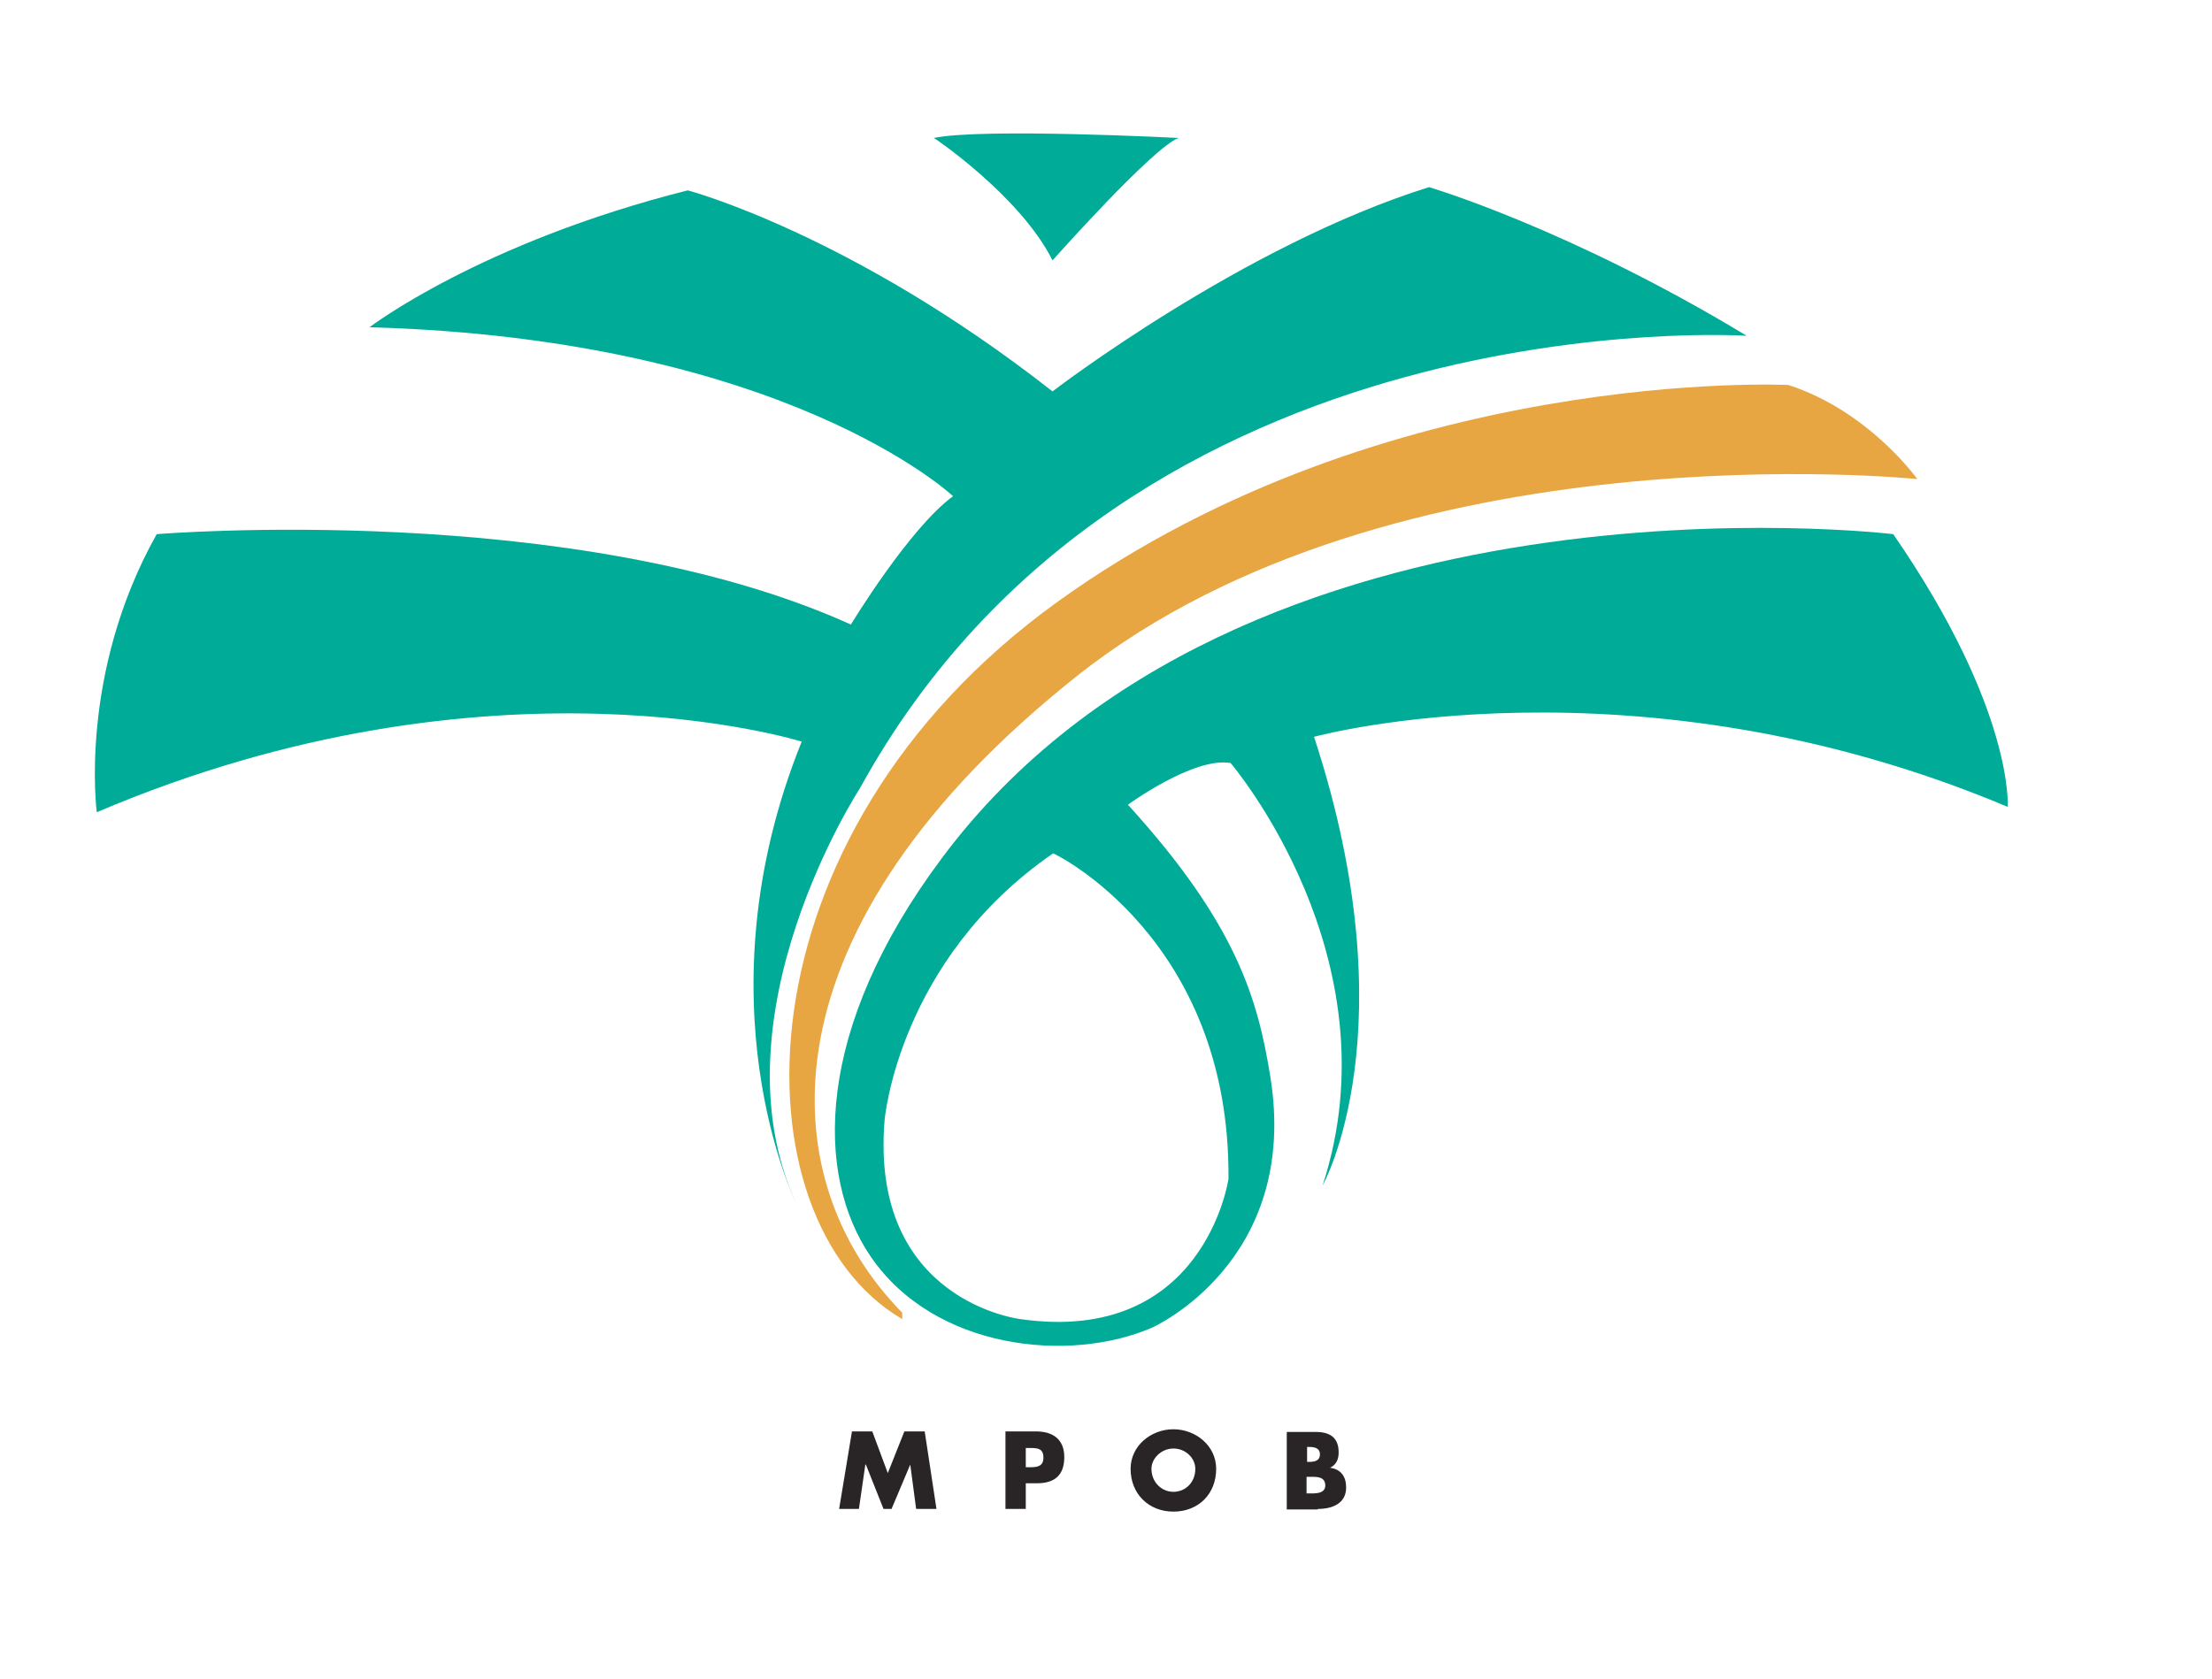
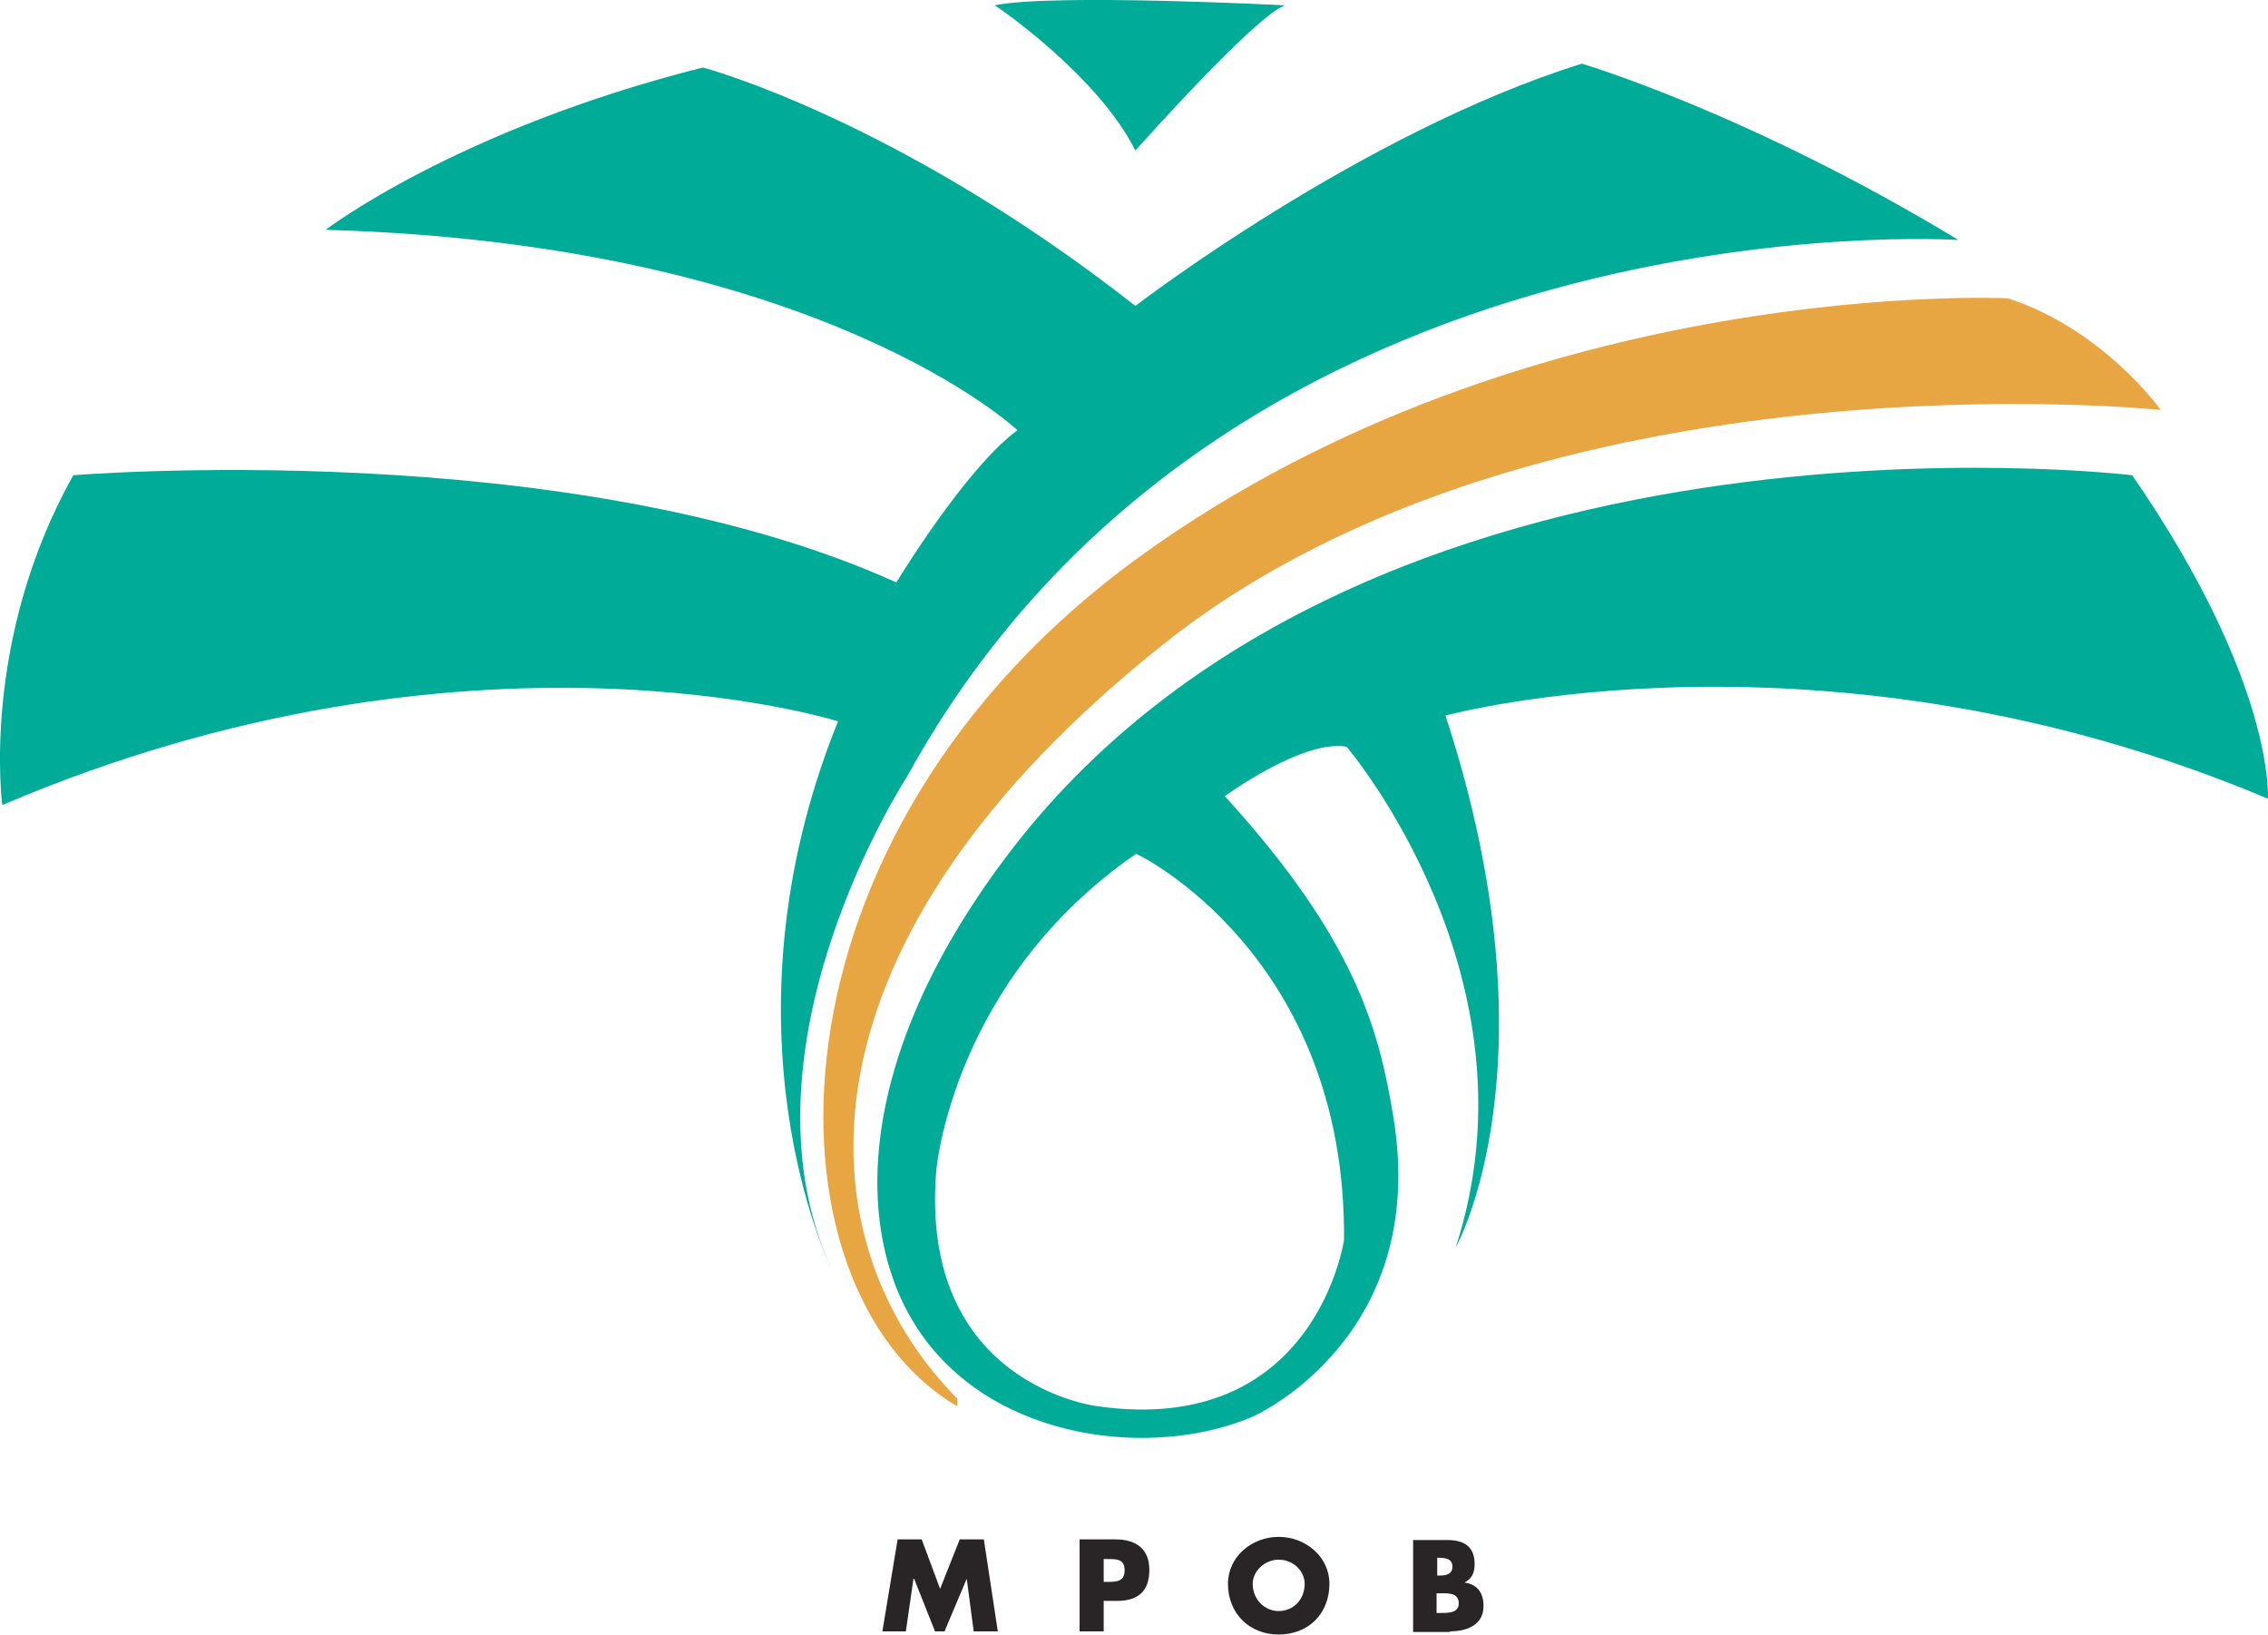
- <svg xmlns="http://www.w3.org/2000/svg" version="1.1" id="Layer_1" x="0" y="0" viewBox="0 0 413.6 313.9" style="enable-background:new 0 0 413.6 313.9" xml:space="preserve">
-   <style>.st1{fill:#00ac98}.st2{fill:#292526}</style>
-   <path d="M168.7 246.7c-31.5-18.4-32.3-90 29.1-134.2C259.2 68.3 334.4 72 334.4 72c15.1 4.9 24.1 17.6 24.1 17.6s-97.8-10.2-157.1 36.8c-59.3 47.1-57.7 93.7-32.7 119.1v1.2" style="fill:#e8a642" />
-   <path class="st1" d="M160.8 147.4c50.7-92.2 165.8-84.6 165.8-84.6C293.4 42.7 267.2 35 267.2 35c-34.9 10.9-70.4 38.2-70.4 38.2-37.6-29.5-68.2-37.6-68.2-37.6-38.9 9.8-59.5 25.6-59.5 25.6 78 2.2 109.1 31.6 109.1 31.6-8.2 6-19.1 24-19.1 24C107.4 93.4 29.3 99.9 29.3 99.9c-14.7 26.2-11.2 52-11.2 52 73.9-31.5 131.8-13.2 131.8-13.2-19.6 48.6-1.1 86.2-1.1 86.2-15.8-34.9 12-77.5 12-77.5" />
-   <path class="st1" d="M196.8 48.7s18.9-21.3 23.6-22.9c0 0-36.7-1.9-45.8 0 0-.1 16.2 10.9 22.2 22.9M229.7 220.5s-4.5 31.1-38.9 26.2c0 0-28.2-3.3-25.4-37.2 0 0 2.5-29.9 31.5-49.9.1-.1 33.2 15.9 32.8 60.9M354 99.9s-121.7-14.8-177.9 60.6c-23.9 32-23.7 59.3-13.3 74.5 11.9 17.4 37.1 20 52.6 13.3 0 0 27.8-12.3 22.1-47.1-2.3-14.1-6.1-28.2-26.6-50.7 0 0 12.3-9 19.2-7.8 0 0 31.1 36.4 17.2 79 0 0 16.4-29-1.6-83.9 0 0 59.7-16.4 129.7 13.1 0 .1 1.3-18.1-21.4-51z" />
-   <path class="st2" d="M159.3 267.7h3.8l2.9 7.8 3.1-7.8h3.8l2.2 14.5h-3.8l-1.1-8.3-3.5 8.3h-1.5l-3.3-8.3h-.1l-1.2 8.3h-3.7l2.4-14.5M188 282.2h3.8v-4.8h2.1c3.3 0 5.1-1.5 5.1-4.9 0-3.3-2.1-4.8-5.3-4.8H188v14.5m3.8-11.4h.6c1.5 0 2.7 0 2.7 1.8s-1.4 1.8-2.7 1.8h-.6v-3.6zM219.4 267.3c-4.2 0-8 3.1-8 7.4 0 4.7 3.4 8 8 8 4.7 0 8-3.3 8-8 0-4.3-3.8-7.4-8-7.4m0 3.6c2.3 0 4.1 1.8 4.1 3.8 0 2.5-1.8 4.3-4.1 4.3-2.2 0-4.1-1.8-4.1-4.3 0-2 1.9-3.8 4.1-3.8zM244.3 270.6h.3c1 0 2.2.1 2.2 1.4 0 1.2-1 1.4-2 1.4h-.4v-2.8m2 11.6c2.7 0 5.3-1 5.3-4 0-2-.9-3.4-3-3.7 1.2-.6 1.6-1.6 1.6-2.9 0-2.8-1.7-3.8-4.3-3.8h-5.4v14.5h5.8zm-2.1-6h.4c1.2 0 3.1-.2 3.1 1.6 0 1.6-1.9 1.5-3 1.5h-.5v-3.1z" />
+ <svg xmlns="http://www.w3.org/2000/svg" viewBox="17.74 24.96 357.68 257.74">
+   <path d="M168.7 246.7c-31.5-18.4-32.3-90 29.1-134.2S334.4 72 334.4 72c15.1 4.9 24.1 17.6 24.1 17.6s-97.8-10.2-157.1 36.8c-59.3 47.1-57.7 93.7-32.7 119.1v1.2" fill="#e8a642" />
+   <g fill="#00ac98">
+     <path d="M160.8 147.4c50.7-92.2 165.8-84.6 165.8-84.6C293.4 42.7 267.2 35 267.2 35c-34.9 10.9-70.4 38.2-70.4 38.2-37.6-29.5-68.2-37.6-68.2-37.6-38.9 9.8-59.5 25.6-59.5 25.6 78 2.2 109.1 31.6 109.1 31.6-8.2 6-19.1 24-19.1 24C107.4 93.4 29.3 99.9 29.3 99.9c-14.7 26.2-11.2 52-11.2 52 73.9-31.5 131.8-13.2 131.8-13.2-19.6 48.6-1.1 86.2-1.1 86.2-15.8-34.9 12-77.5 12-77.5" />
+     <path d="M196.8 48.7s18.9-21.3 23.6-22.9c0 0-36.7-1.9-45.8 0 0-.1 16.2 10.9 22.2 22.9m32.9 171.8s-4.5 31.1-38.9 26.2c0 0-28.2-3.3-25.4-37.2 0 0 2.5-29.9 31.5-49.9.1-.1 33.2 15.9 32.8 60.9M354 99.9s-121.7-14.8-177.9 60.6c-23.9 32-23.7 59.3-13.3 74.5 11.9 17.4 37.1 20 52.6 13.3 0 0 27.8-12.3 22.1-47.1-2.3-14.1-6.1-28.2-26.6-50.7 0 0 12.3-9 19.2-7.8 0 0 31.1 36.4 17.2 79 0 0 16.4-29-1.6-83.9 0 0 59.7-16.4 129.7 13.1 0 .1 1.3-18.1-21.4-51z" />
+   </g>
+   <path d="M159.3 267.7h3.8l2.9 7.8 3.1-7.8h3.8l2.2 14.5h-3.8l-1.1-8.3-3.5 8.3h-1.5l-3.3-8.3h-.1l-1.2 8.3h-3.7l2.4-14.5m28.7 14.5h3.8v-4.8h2.1c3.3 0 5.1-1.5 5.1-4.9 0-3.3-2.1-4.8-5.3-4.8H188v14.5m3.8-11.4h.6c1.5 0 2.7 0 2.7 1.8s-1.4 1.8-2.7 1.8h-.6v-3.6zm27.6-3.5c-4.2 0-8 3.1-8 7.4 0 4.7 3.4 8 8 8 4.7 0 8-3.3 8-8 0-4.3-3.8-7.4-8-7.4m0 3.6c2.3 0 4.1 1.8 4.1 3.8 0 2.5-1.8 4.3-4.1 4.3-2.2 0-4.1-1.8-4.1-4.3 0-2 1.9-3.8 4.1-3.8zm24.9-.3h.3c1 0 2.2.1 2.2 1.4 0 1.2-1 1.4-2 1.4h-.4v-2.8m2 11.6c2.7 0 5.3-1 5.3-4 0-2-.9-3.4-3-3.7 1.2-.6 1.6-1.6 1.6-2.9 0-2.8-1.7-3.8-4.3-3.8h-5.4v14.5h5.8zm-2.1-6h.4c1.2 0 3.1-.2 3.1 1.6 0 1.6-1.9 1.5-3 1.5h-.5v-3.1z" fill="#292526" />
</svg>
